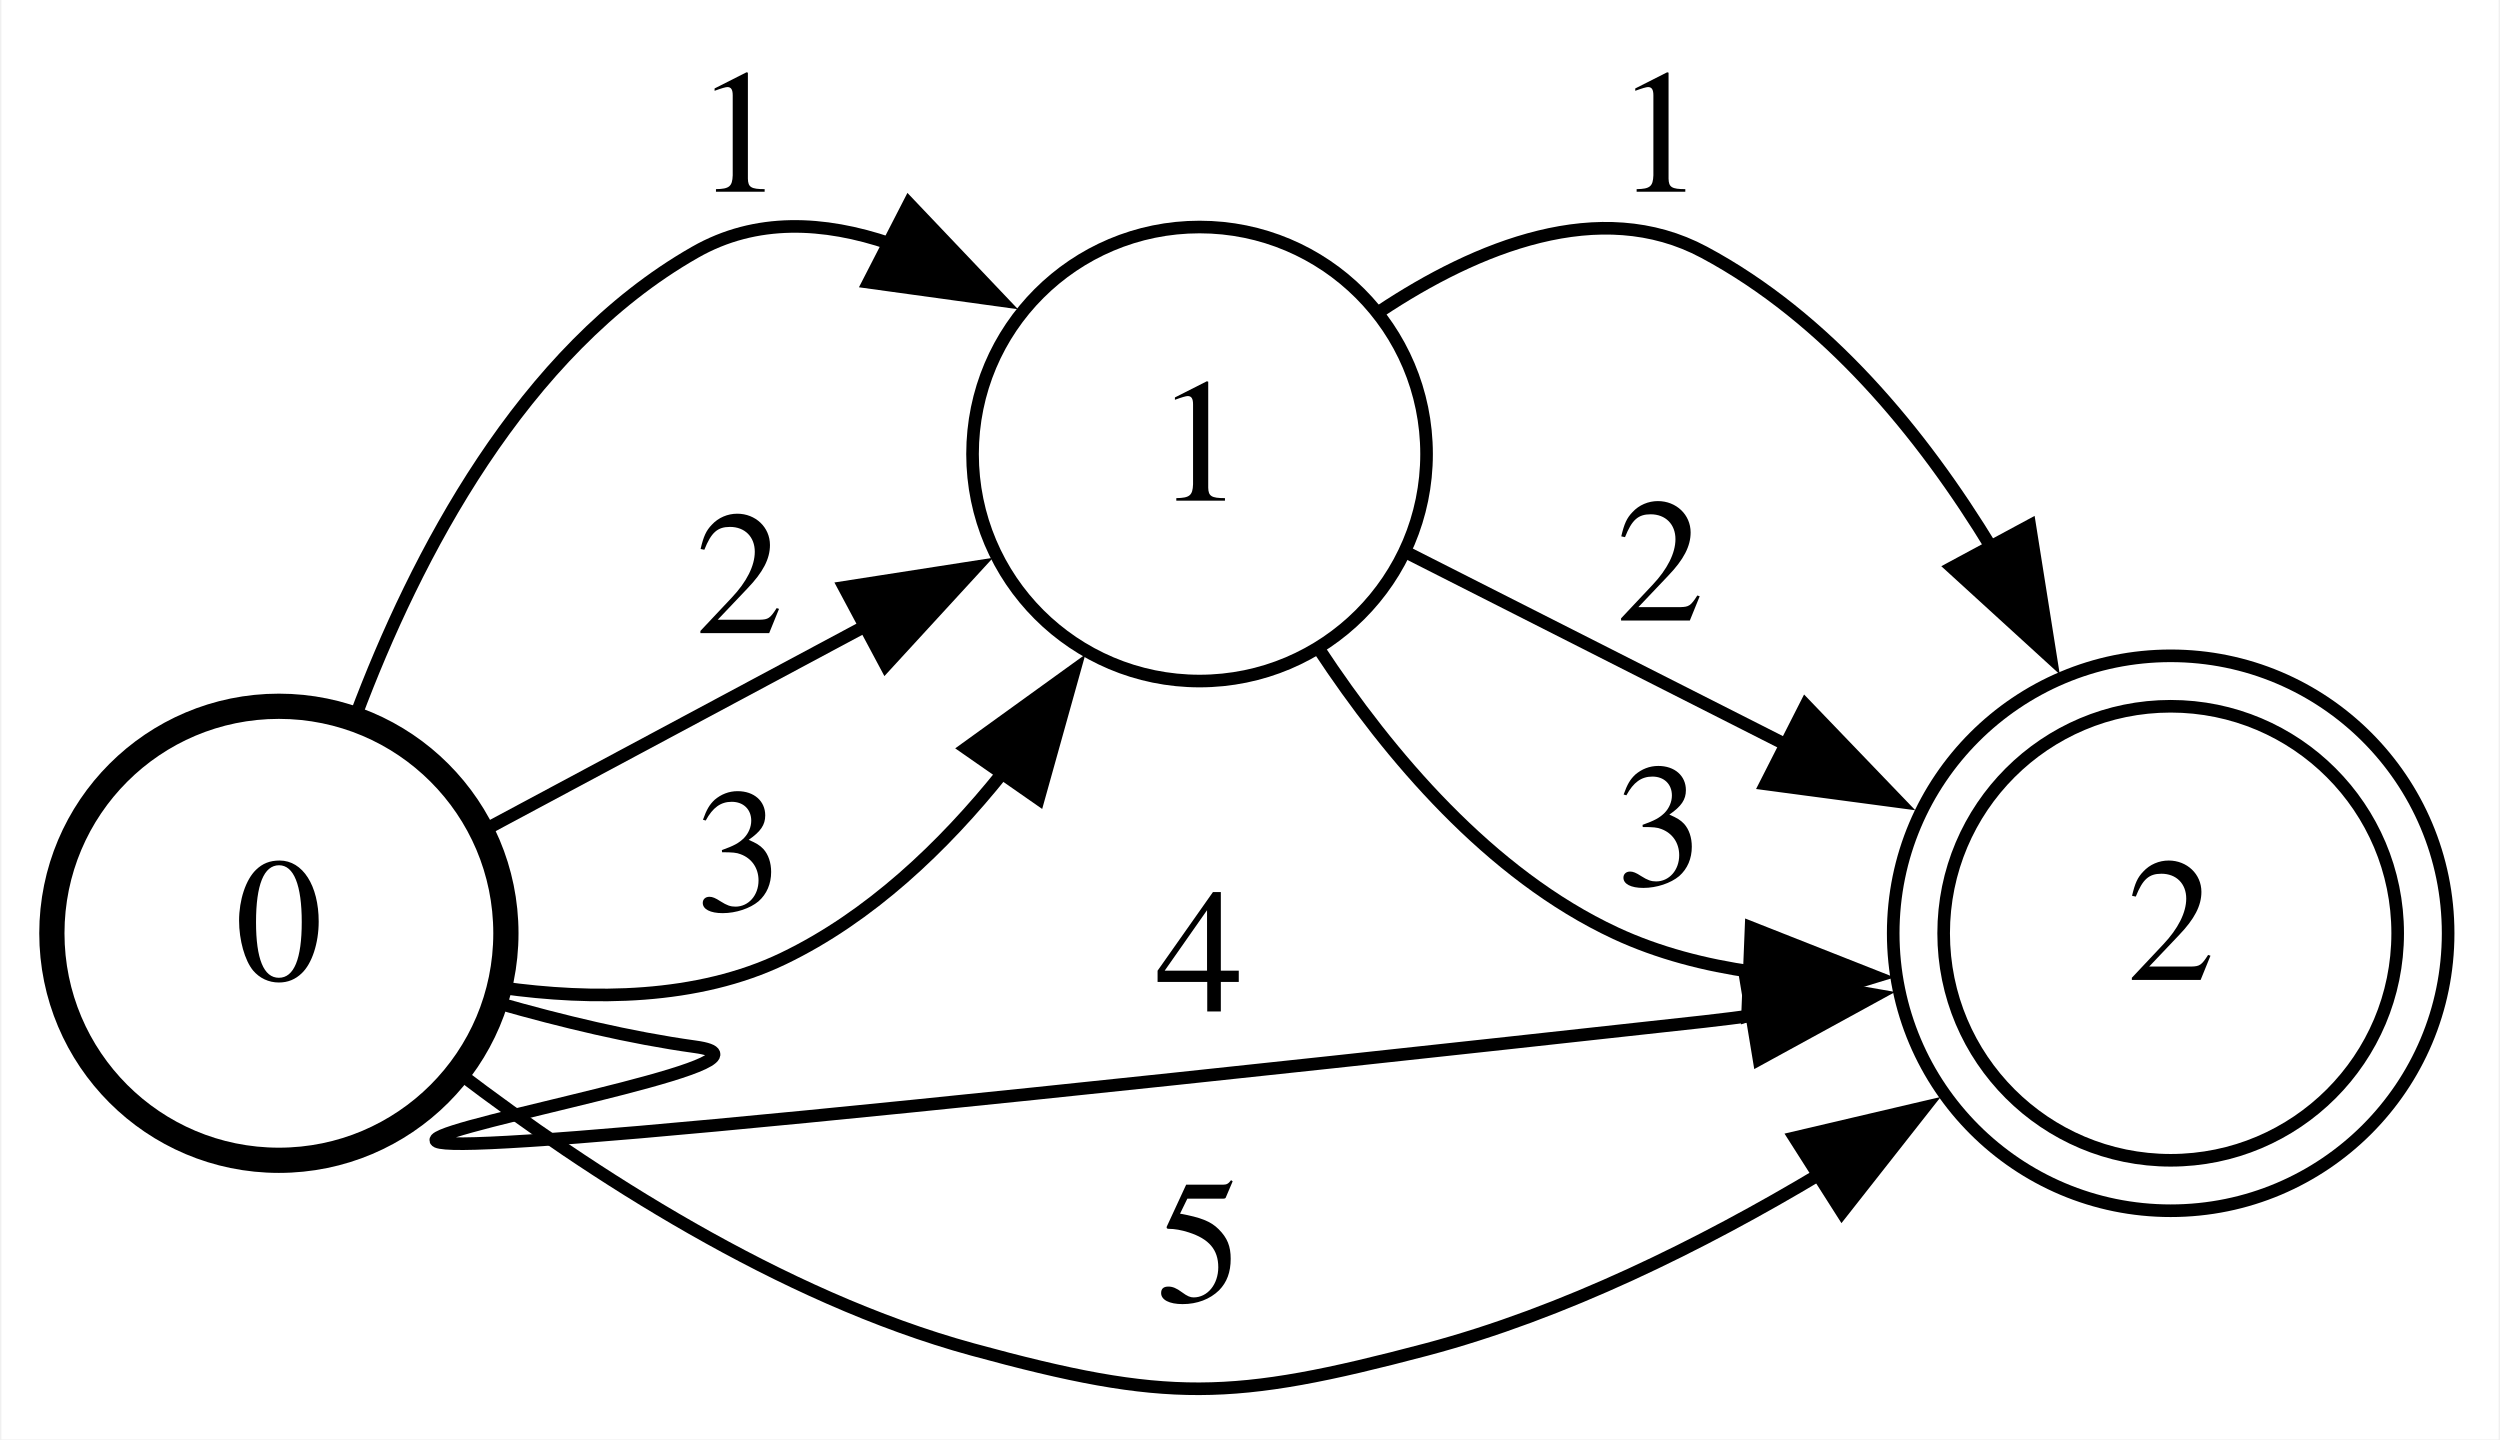
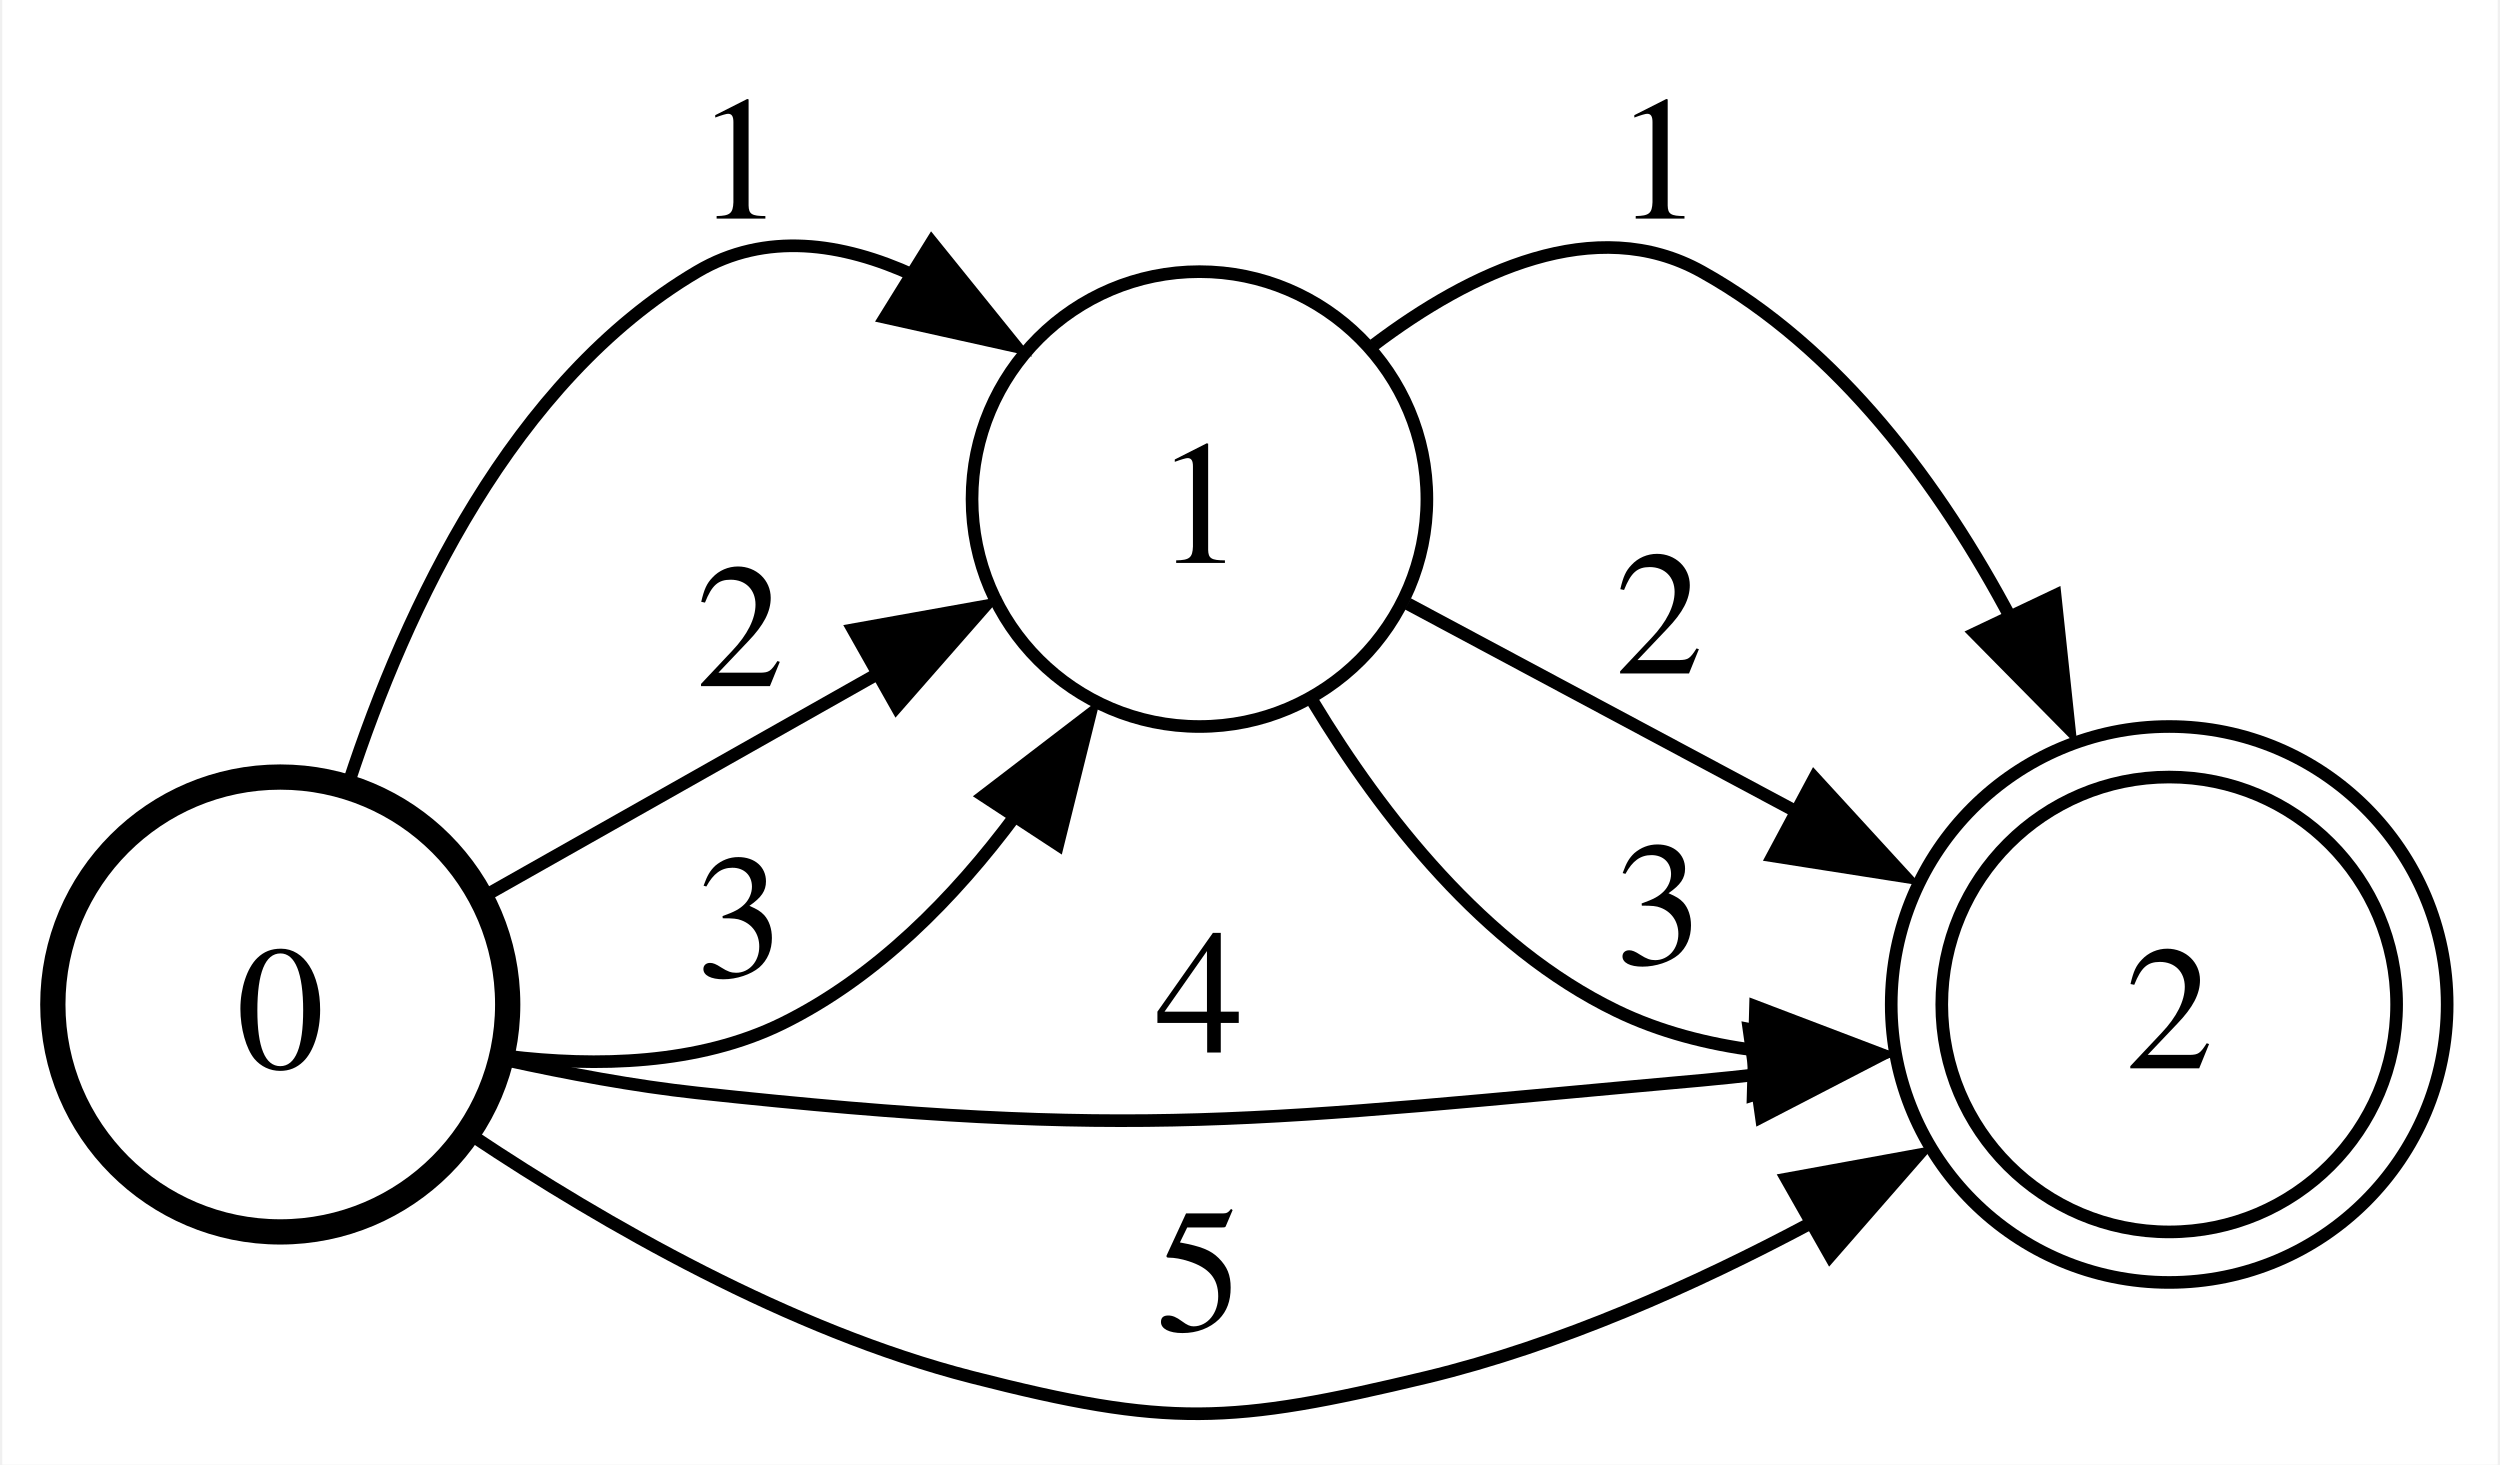
- <svg xmlns="http://www.w3.org/2000/svg" width="198pt" height="114pt" viewBox="0.00 0.00 198.00 114.13">
-   <g id="graph0" class="graph" transform="scale(1 1) rotate(0) translate(4 110.13)">
-     <polygon fill="white" stroke="none" points="-4,4 -4,-110.13 194,-110.13 194,4 -4,4" />
+ <svg xmlns="http://www.w3.org/2000/svg" width="198pt" height="116pt" viewBox="0.00 0.00 197.50 115.92">
+   <g id="graph0" class="graph" transform="scale(1 1) rotate(0) translate(4 111.92)">
+     <polygon fill="white" stroke="none" points="-4,4 -4,-111.92 193.5,-111.92 193.5,4 -4,4" />
    <g id="node1" class="node">
-       <ellipse fill="none" stroke="black" stroke-width="2" cx="18" cy="-36.13" rx="18" ry="18" />
-       <text text-anchor="middle" x="18" y="-32.43" font-family="Times,serif" font-size="14.00">0</text>
+       <ellipse fill="none" stroke="black" stroke-width="2" cx="18" cy="-32.42" rx="18" ry="18" />
+       <text text-anchor="middle" x="18" y="-27.37" font-family="Times,serif" font-size="14.00">0</text>
    </g>
    <g id="node2" class="node">
-       <ellipse fill="none" stroke="black" cx="91" cy="-74.13" rx="18" ry="18" />
-       <text text-anchor="middle" x="91" y="-70.43" font-family="Times,serif" font-size="14.00">1</text>
+       <ellipse fill="none" stroke="black" cx="90.75" cy="-72.42" rx="18" ry="18" />
+       <text text-anchor="middle" x="90.75" y="-67.37" font-family="Times,serif" font-size="14.00">1</text>
    </g>
    <g id="edge1" class="edge">
-       <path fill="none" stroke="black" d="M24.09,-53.37C28.83,-66.02 37.27,-82.31 51,-90.13 55.83,-92.89 61.23,-92.59 66.44,-90.82" />
-       <polygon fill="black" stroke="black" points="67.96,-93.98 75.26,-86.3 64.76,-87.75 67.96,-93.98" />
-       <text text-anchor="middle" x="54.5" y="-94.93" font-family="Times,serif" font-size="14.00">1</text>
+       <path fill="none" stroke="black" d="M23.45,-50.06C27.94,-63.74 36.34,-81.77 51,-90.42 56.4,-93.61 62.46,-92.73 68.16,-90.12" />
+       <polygon fill="black" stroke="black" points="69.56,-92.75 76.22,-84.5 65.87,-86.8 69.56,-92.75" />
+       <text text-anchor="middle" x="54.38" y="-94.62" font-family="Times,serif" font-size="14.00">1</text>
    </g>
    <g id="edge2" class="edge">
-       <path fill="none" stroke="black" d="M34.41,-44.38C43.24,-49.11 54.56,-55.17 64.67,-60.58" />
-       <polygon fill="black" stroke="black" points="62.82,-63.56 73.29,-65.19 66.12,-57.38 62.82,-63.56" />
-       <text text-anchor="middle" x="54.5" y="-59.93" font-family="Times,serif" font-size="14.00">2</text>
+       <path fill="none" stroke="black" d="M34,-40.91C43.1,-46.05 54.93,-52.74 65.35,-58.63" />
+       <polygon fill="black" stroke="black" points="63.34,-62.08 73.77,-63.95 66.78,-55.98 63.34,-62.08" />
+       <text text-anchor="middle" x="54.38" y="-57.62" font-family="Times,serif" font-size="14.00">2</text>
    </g>
    <g id="edge3" class="edge">
-       <path fill="none" stroke="black" d="M35.64,-31.82C42.84,-30.81 51.16,-30.84 58,-34.13 64.84,-37.42 70.67,-42.96 75.41,-48.88" />
-       <polygon fill="black" stroke="black" points="72.49,-50.8 81.08,-57 78.23,-46.8 72.49,-50.8" />
-       <text text-anchor="middle" x="54.5" y="-37.93" font-family="Times,serif" font-size="14.00">3</text>
+       <path fill="none" stroke="black" d="M35.95,-28.33C43.02,-27.47 51.1,-27.65 57.75,-30.92 65.16,-34.57 71.34,-40.84 76.22,-47.42" />
+       <polygon fill="black" stroke="black" points="73.68,-48.93 82.09,-55.37 79.54,-45.09 73.68,-48.93" />
+       <text text-anchor="middle" x="54.38" y="-34.62" font-family="Times,serif" font-size="14.00">3</text>
    </g>
    <g id="node3" class="node">
-       <ellipse fill="none" stroke="black" cx="168" cy="-36.13" rx="18" ry="18" />
-       <ellipse fill="none" stroke="black" cx="168" cy="-36.13" rx="22" ry="22" />
-       <text text-anchor="middle" x="168" y="-32.43" font-family="Times,serif" font-size="14.00">2</text>
+       <ellipse fill="none" stroke="black" cx="167.5" cy="-32.42" rx="18" ry="18" />
+       <ellipse fill="none" stroke="black" cx="167.5" cy="-32.42" rx="22" ry="22" />
+       <text text-anchor="middle" x="167.5" y="-27.37" font-family="Times,serif" font-size="14.00">2</text>
    </g>
    <g id="edge4" class="edge">
-       <path fill="none" stroke="black" d="M35.43,-30.58C40.37,-29.17 45.85,-27.84 51,-27.13 66.34,-25.02 -44.46,-9.8 131,-29.13 132.39,-29.29 133.8,-29.46 135.23,-29.66" />
-       <polygon fill="black" stroke="black" points="134.22,-33.04 144.66,-31.23 135.36,-26.14 134.22,-33.04" />
-       <text text-anchor="middle" x="91" y="-29.93" font-family="Times,serif" font-size="14.00">4</text>
+       <path fill="none" stroke="black" d="M35.83,-28.03C40.69,-26.96 46.02,-25.96 51,-25.42 86.13,-21.62 95.31,-23.27 130.5,-26.42 132.04,-26.56 133.61,-26.73 135.19,-26.91" />
+       <polygon fill="black" stroke="black" points="134.24,-30.46 144.63,-28.39 135.22,-23.52 134.24,-30.46" />
+       <text text-anchor="middle" x="90.75" y="-28.62" font-family="Times,serif" font-size="14.00">4</text>
    </g>
    <g id="edge5" class="edge">
-       <path fill="none" stroke="black" d="M32.2,-25.11C42.56,-17.22 57.74,-7.3 73,-3.13 88.43,1.09 93.53,0.96 109,-3.13 119.86,-6.01 130.81,-11.43 140.23,-17.07" />
-       <polygon fill="black" stroke="black" points="138.18,-19.92 148.49,-22.34 141.94,-14.01 138.18,-19.92" />
-       <text text-anchor="middle" x="91" y="-6.93" font-family="Times,serif" font-size="14.00">5</text>
+       <path fill="none" stroke="black" d="M33.21,-22.02C43.59,-15.1 58.31,-6.62 72.75,-2.92 88.25,1.05 93.19,0.82 108.75,-2.92 119.2,-5.44 129.89,-10.18 139.18,-15.14" />
+       <polygon fill="black" stroke="black" points="137.22,-18.61 147.64,-20.51 140.67,-12.53 137.22,-18.61" />
+       <text text-anchor="middle" x="90.75" y="-6.62" font-family="Times,serif" font-size="14.00">5</text>
    </g>
    <g id="edge6" class="edge">
-       <path fill="none" stroke="black" d="M105.31,-85.45C112.99,-90.55 122.74,-94.55 131,-90.13 140.7,-84.94 148.24,-75.85 153.86,-66.59" />
-       <polygon fill="black" stroke="black" points="156.83,-68.45 158.49,-57.99 150.67,-65.13 156.83,-68.45" />
-       <text text-anchor="middle" x="127.5" y="-94.93" font-family="Times,serif" font-size="14.00">1</text>
+       <path fill="none" stroke="black" d="M104.55,-84.62C112.21,-90.4 122.07,-95.11 130.5,-90.42 141.36,-84.38 149.37,-73.55 155.03,-62.87" />
+       <polygon fill="black" stroke="black" points="158.47,-64.79 159.59,-54.25 152.15,-61.79 158.47,-64.79" />
+       <text text-anchor="middle" x="127.12" y="-94.62" font-family="Times,serif" font-size="14.00">1</text>
    </g>
    <g id="edge7" class="edge">
-       <path fill="none" stroke="black" d="M107.54,-66.26C116.2,-61.87 127.28,-56.26 137.52,-51.07" />
-       <polygon fill="black" stroke="black" points="139.06,-54.21 146.4,-46.57 135.89,-47.97 139.06,-54.21" />
-       <text text-anchor="middle" x="127.5" y="-60.93" font-family="Times,serif" font-size="14.00">2</text>
+       <path fill="none" stroke="black" d="M107.24,-64.13C116.12,-59.38 127.54,-53.27 137.99,-47.68" />
+       <polygon fill="black" stroke="black" points="139.42,-50.35 146.58,-42.54 136.12,-44.18 139.42,-50.35" />
+       <text text-anchor="middle" x="127.12" y="-58.62" font-family="Times,serif" font-size="14.00">2</text>
    </g>
    <g id="edge8" class="edge">
-       <path fill="none" stroke="black" d="M100.49,-58.63C105.99,-50.29 113.99,-40.79 124,-36.13 127.38,-34.56 131.09,-33.6 134.85,-33.07" />
-       <polygon fill="black" stroke="black" points="134.73,-36.58 144.59,-32.69 134.45,-29.59 134.73,-36.58" />
-       <text text-anchor="middle" x="127.5" y="-39.93" font-family="Times,serif" font-size="14.00">3</text>
+       <path fill="none" stroke="black" d="M99.76,-56.34C105.18,-47.37 113.27,-37 123.75,-31.92 127.19,-30.25 130.99,-29.28 134.84,-28.78" />
+       <polygon fill="black" stroke="black" points="134.76,-32.26 144.66,-28.49 134.57,-25.26 134.76,-32.26" />
+       <text text-anchor="middle" x="127.12" y="-35.62" font-family="Times,serif" font-size="14.00">3</text>
    </g>
  </g>
</svg>
